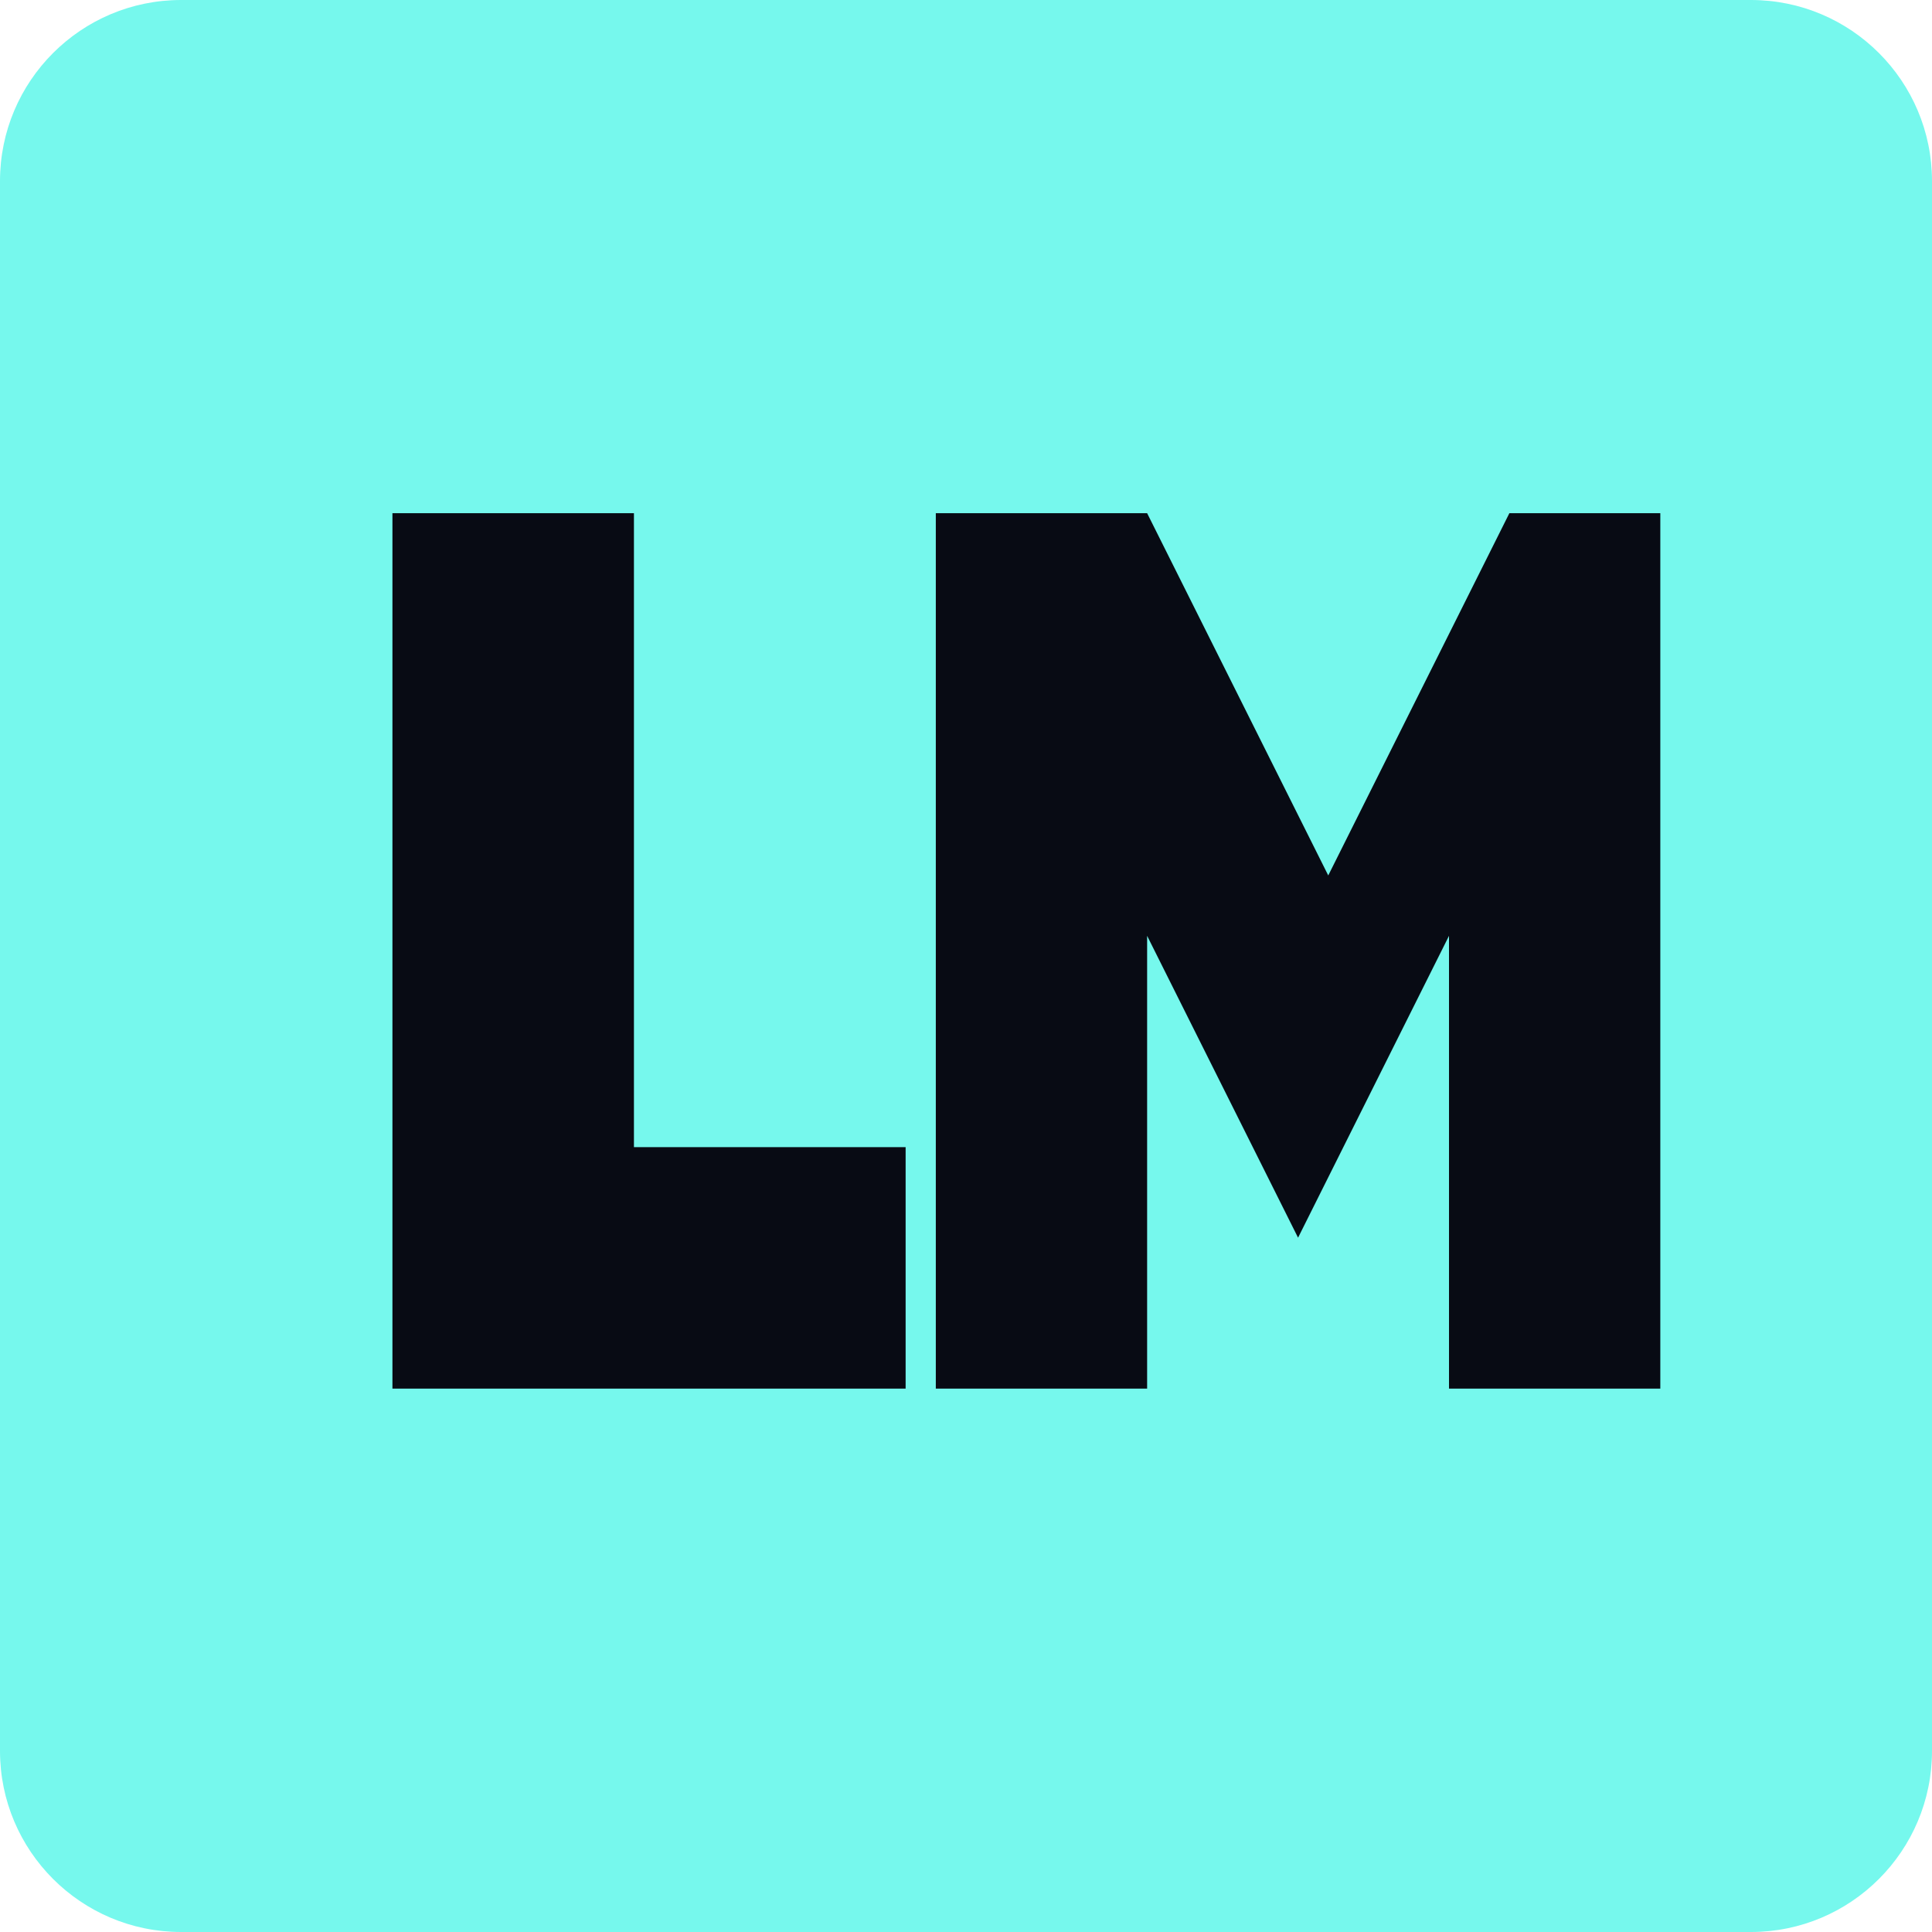
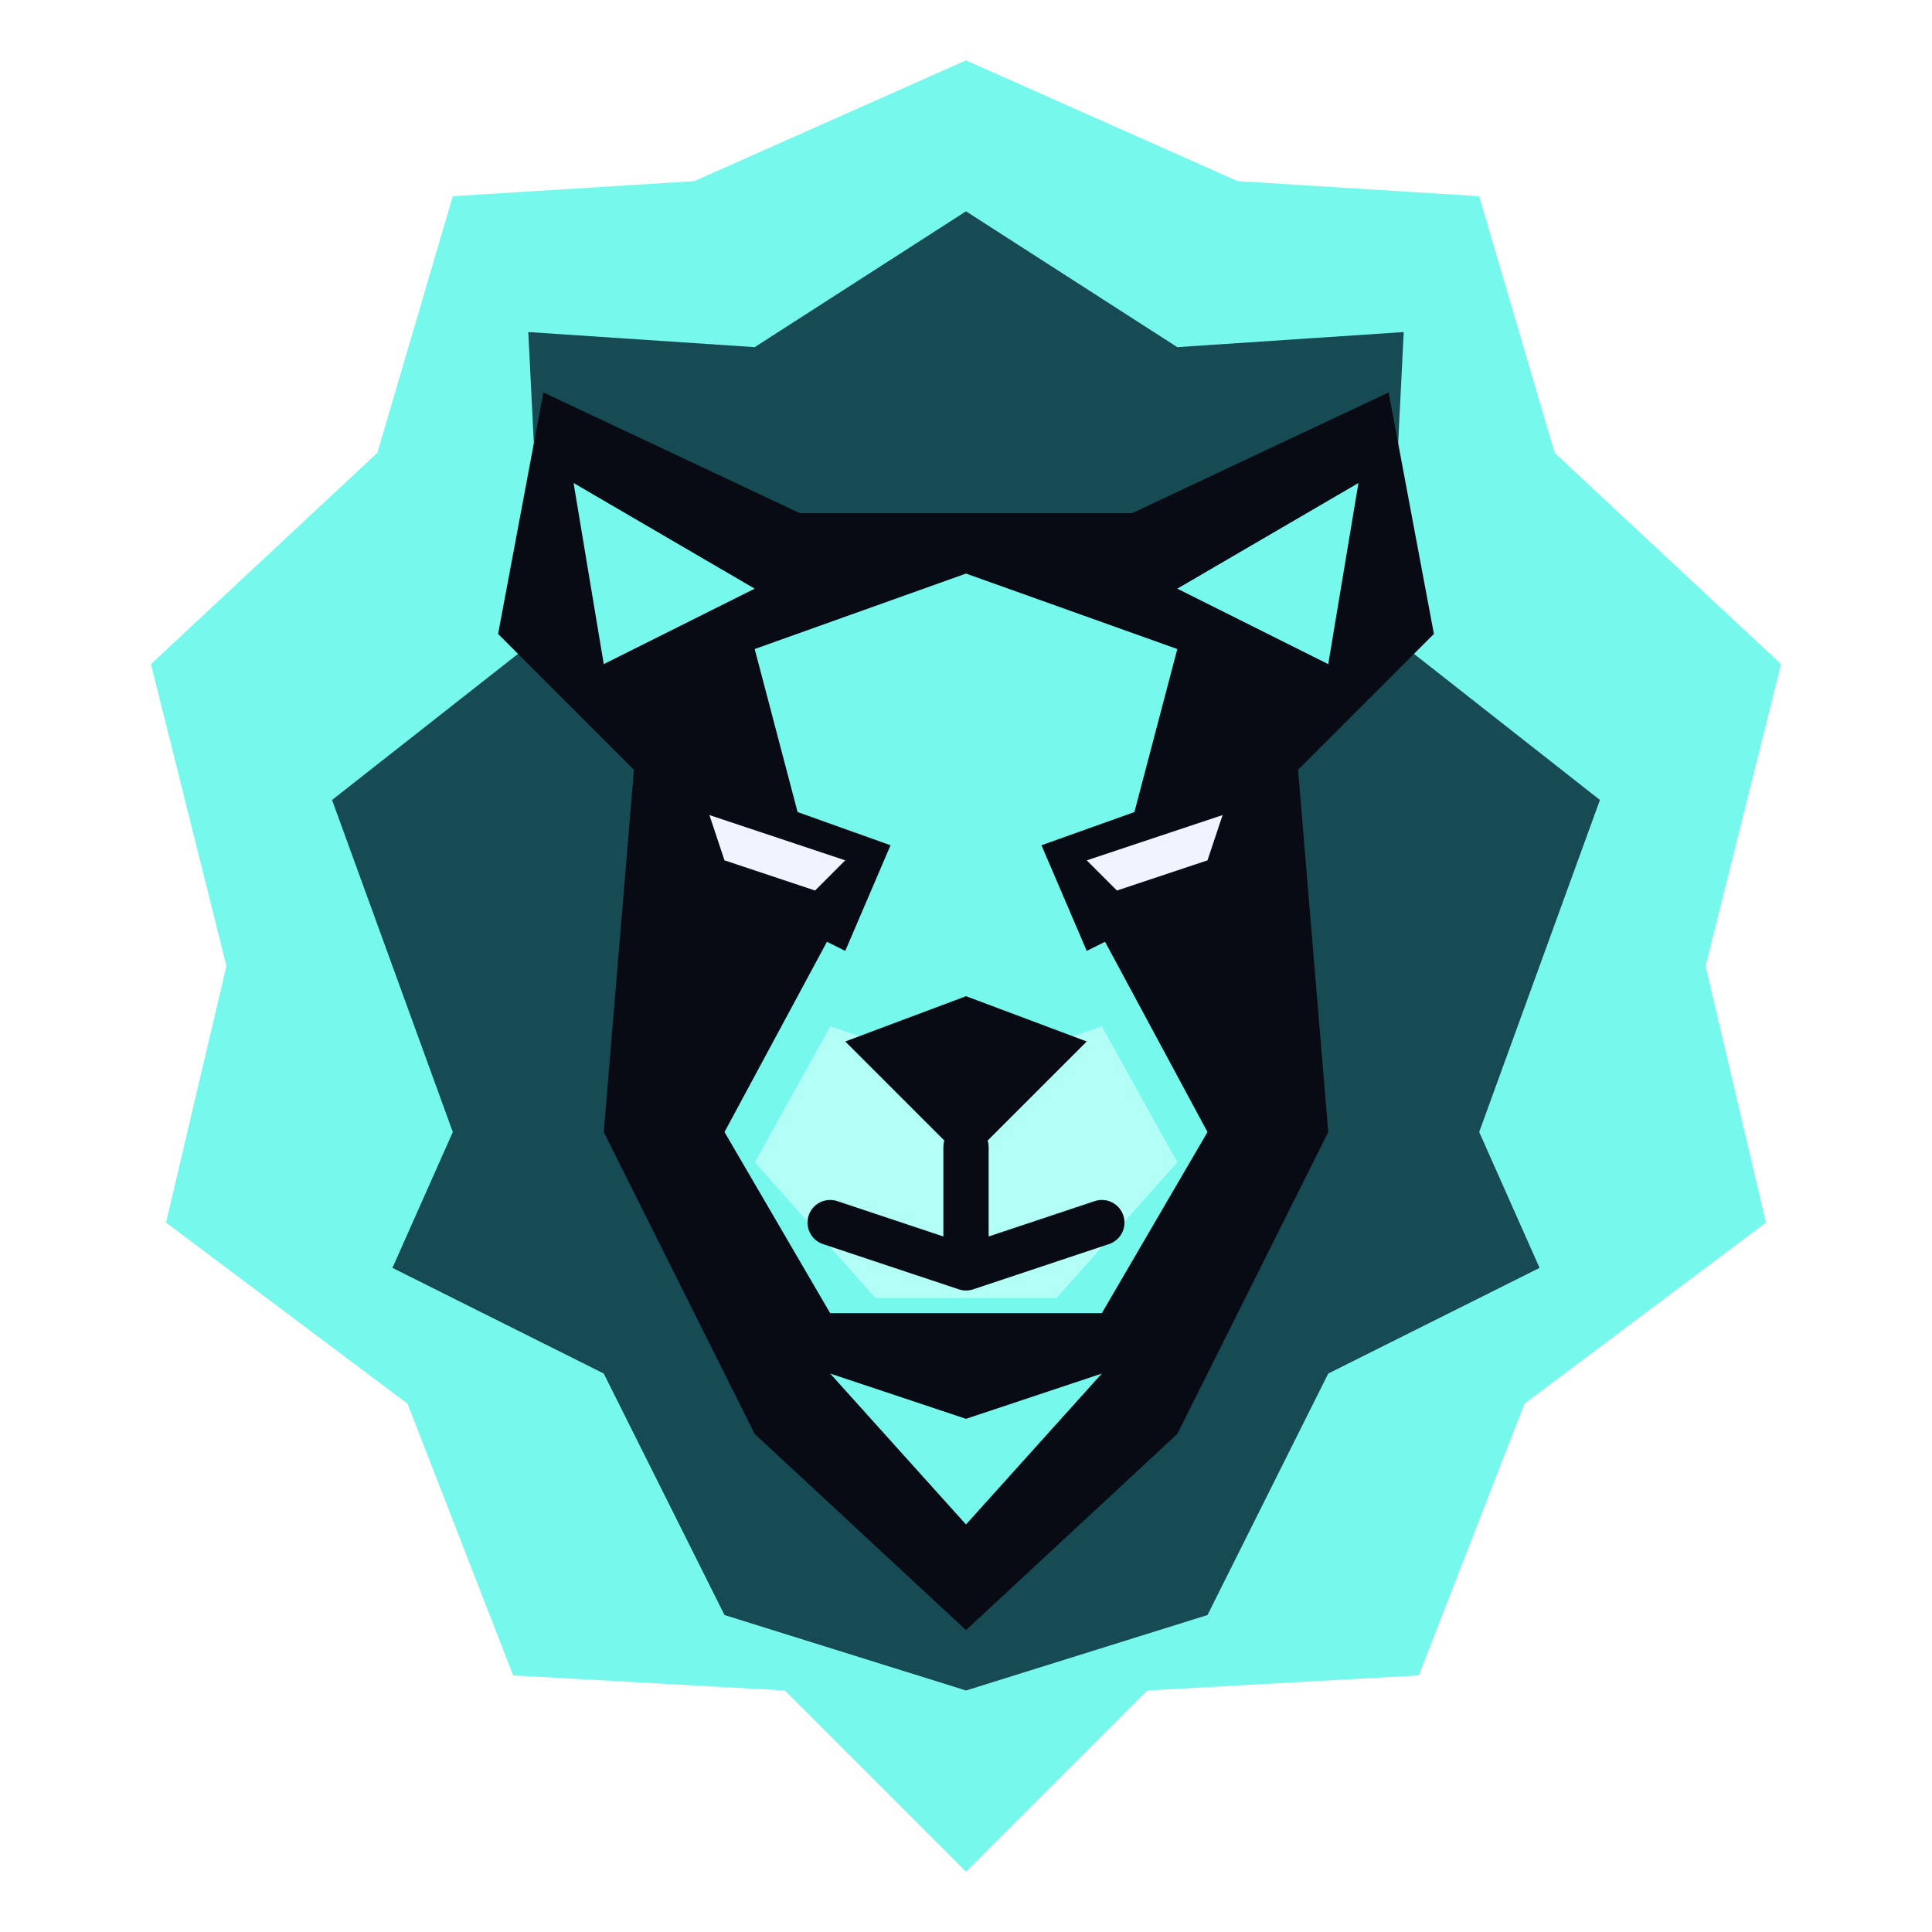
- <svg xmlns="http://www.w3.org/2000/svg" viewBox="0 0 64 64">
-   <rect width="64" height="64" rx="6" fill="#76f8ed" />
-   <path d="M16 17h8v29h-8zm8 21h9v8h-9zm10-21h7l6 12 6-12h5v29h-7V31l-5 10-5-10v15h-7z" fill="#080b14" transform="translate(-3 0)" />
+ <svg xmlns="http://www.w3.org/2000/svg" viewBox="0 0 128 128" fill="none">
+   <path fill="#76f8ed" d="m64 4 18 8 16 1 5 17 15 14-5 20 4 17-16 12-7 18-18 1-12 12-12-12-18-1-7-18-16-12 4-17-5-20 15-14 5-17 16-1Z" />
+   <path fill="#164b54" d="m64 14 14 9 15-1-1 20 14 11-8 22 4 9-14 7-8 16-16 5-16-5-8-16-14-7 4-9-8-22 14-11-1-20 15 1Z" />
+   <path fill="#080b14" d="m36 26 17 8h22l17-8 3 16-9 9 2 24-10 20-14 13-14-13-10-20 2-24-9-9Z" />
+   <path fill="#76f8ed" d="m38 32 12 7-10 5Zm52 0-12 7 10 5ZM50 43l14-5 14 5-5 19 7 13-7 12H55L48 75l7-13Z" />
+   <path fill="#080b14" d="m45 51 14 5-3 7-10-5Zm38 0-14 5 3 7 10-5Z" />
+   <path fill="#f0f4ff" d="m47 54 9 3-2 2-6-2Zm34 0-9 3 2 2 6-2Z" />
+   <path fill="#b1fff7" d="m55 68 9 3 9-3 5 9-8 9H58l-8-9Z" />
+   <path fill="#080b14" d="m56 69 8-3 8 3-8 8Z" />
+   <path stroke="#080b14" stroke-width="3" stroke-linecap="round" stroke-linejoin="round" d="M64 76v7m-9-2 9 3 9-3" />
+   <path fill="#76f8ed" d="m55 91 9 3 9-3-9 10Z" />
</svg>
